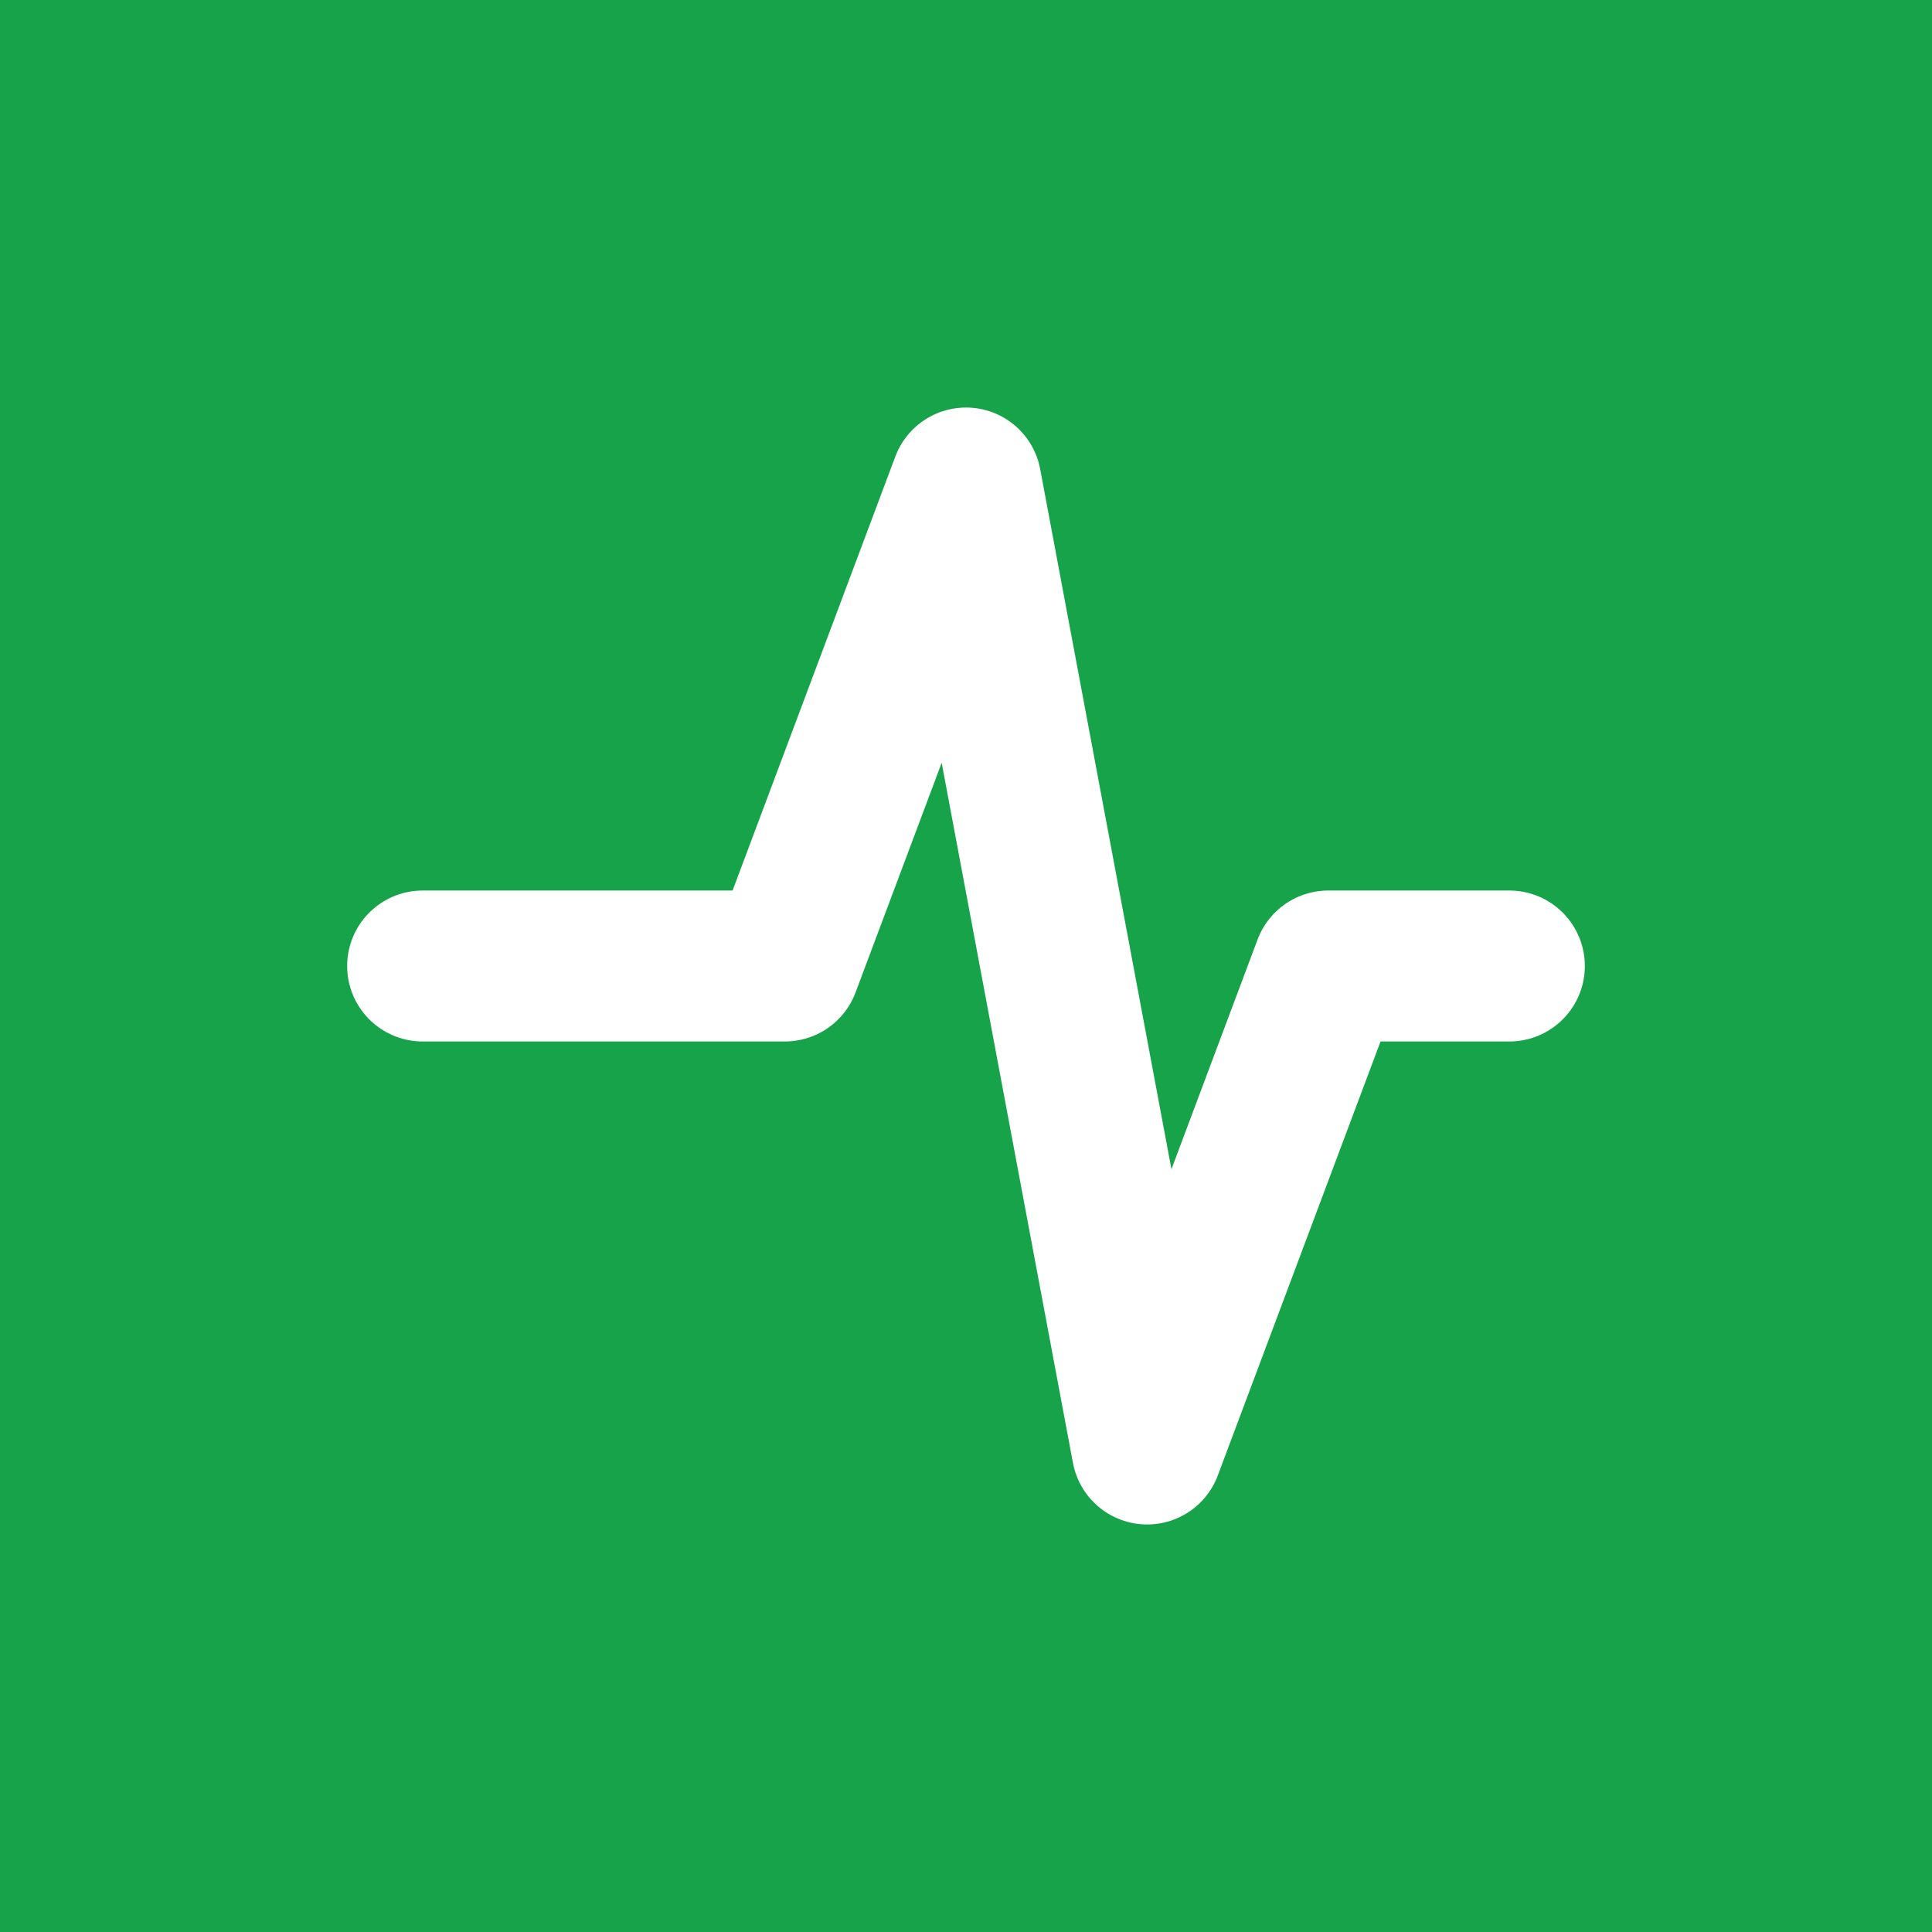
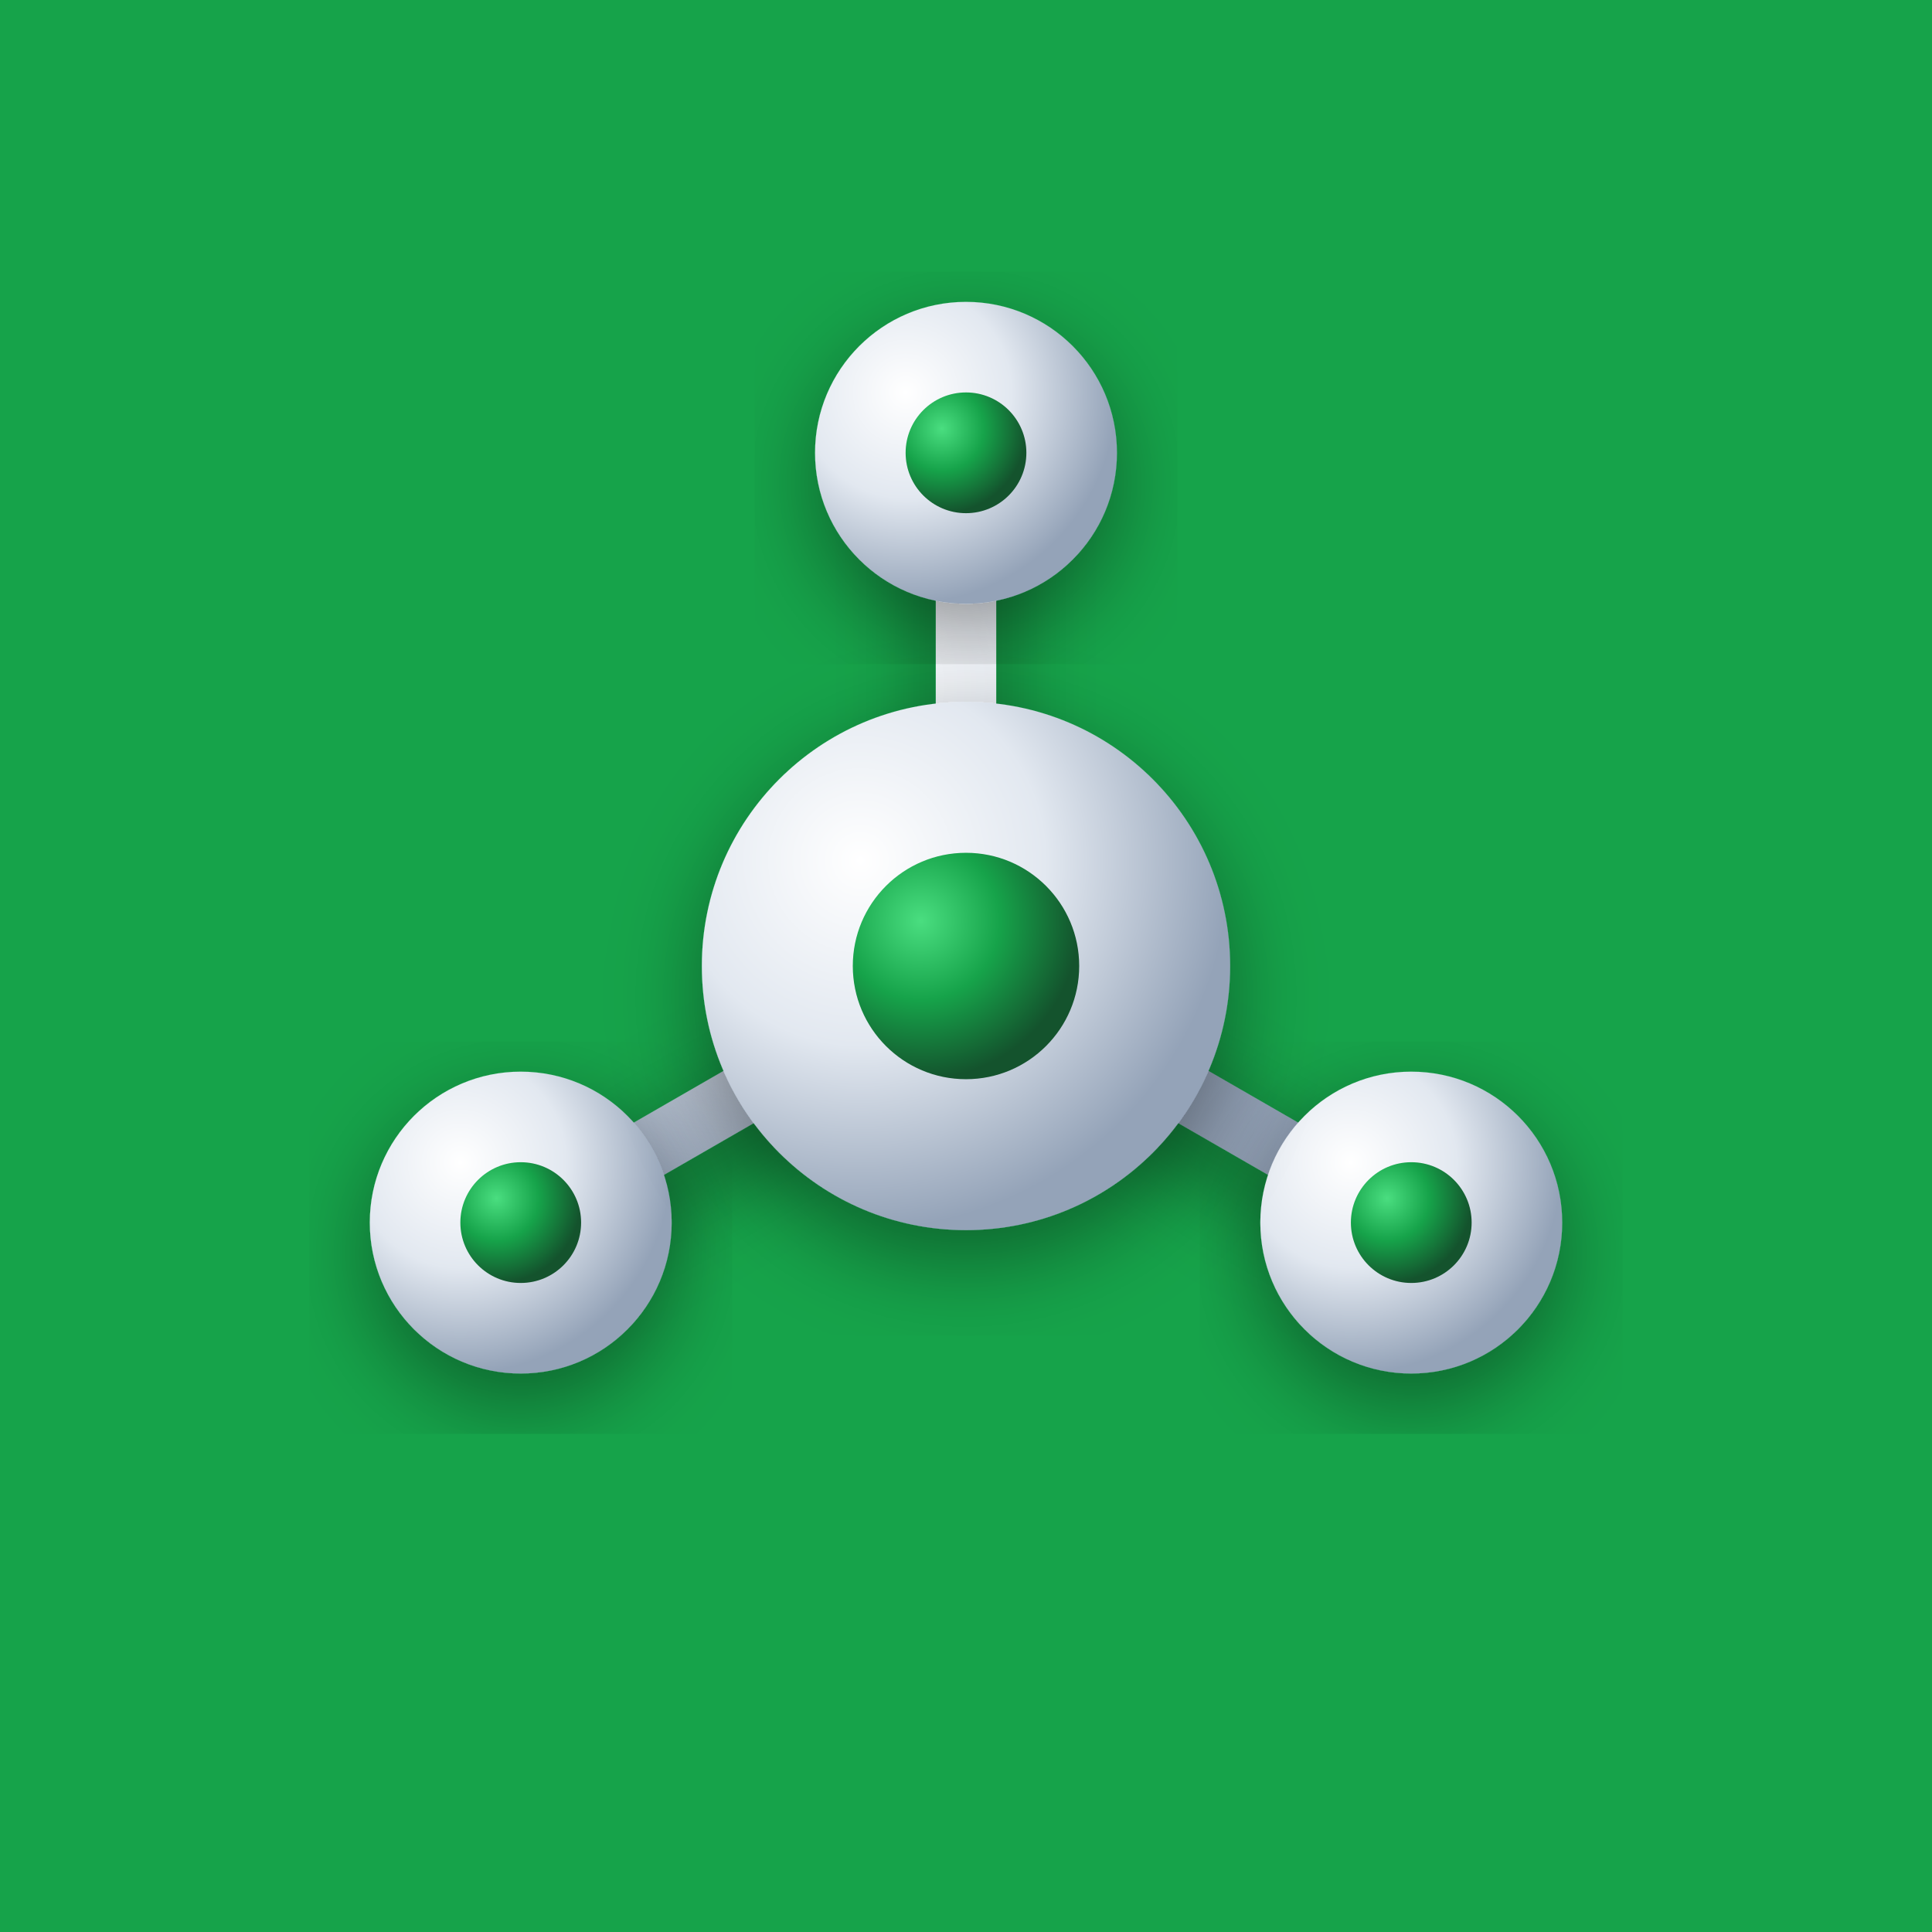
<svg xmlns="http://www.w3.org/2000/svg" viewBox="0 0 1024 1024">
  <rect width="1024" height="1024" fill="#16a34a" />
-   <path d="M 224 512 L 416 512 L 512 256 L 608 768 L 704 512 L 800 512" fill="none" stroke="#ffffff" stroke-width="80" stroke-linecap="round" stroke-linejoin="round" />
+   <defs>
+     <radialGradient id="sphere" cx="30%" cy="30%" r="70%">
+       <stop offset="0%" stop-color="#ffffff" />
+       <stop offset="50%" stop-color="#e2e8f0" />
+       <stop offset="100%" stop-color="#94a3b8" />
+     </radialGradient>
+     <radialGradient id="core" cx="30%" cy="30%" r="70%">
+       <stop offset="0%" stop-color="#4ade80" />
+       <stop offset="50%" stop-color="#16a34a" />
+       <stop offset="100%" stop-color="#14532d" />
+     </radialGradient>
+     <filter id="shadow" x="-20%" y="-20%" width="140%" height="140%">
+       <feDropShadow dx="0" dy="16" stdDeviation="24" flood-opacity="0.4" />
+     </filter>
+   </defs>
+   <path d="M 512 512 L 512 240 M 512 512 L 748 648 M 512 512 L 276 648" fill="none" stroke="url(#sphere)" stroke-width="32" stroke-linecap="round" filter="url(#shadow)" />
+   <circle cx="512" cy="240" r="80" fill="url(#sphere)" filter="url(#shadow)" />
+   <circle cx="748" cy="648" r="80" fill="url(#sphere)" filter="url(#shadow)" />
+   <circle cx="276" cy="648" r="80" fill="url(#sphere)" filter="url(#shadow)" />
+   <circle cx="512" cy="512" r="140" fill="url(#sphere)" filter="url(#shadow)" />
+   <circle cx="512" cy="512" r="60" fill="url(#core)" />
+   <circle cx="512" cy="240" r="32" fill="url(#core)" />
+   <circle cx="748" cy="648" r="32" fill="url(#core)" />
+   <circle cx="276" cy="648" r="32" fill="url(#core)" />
</svg>
